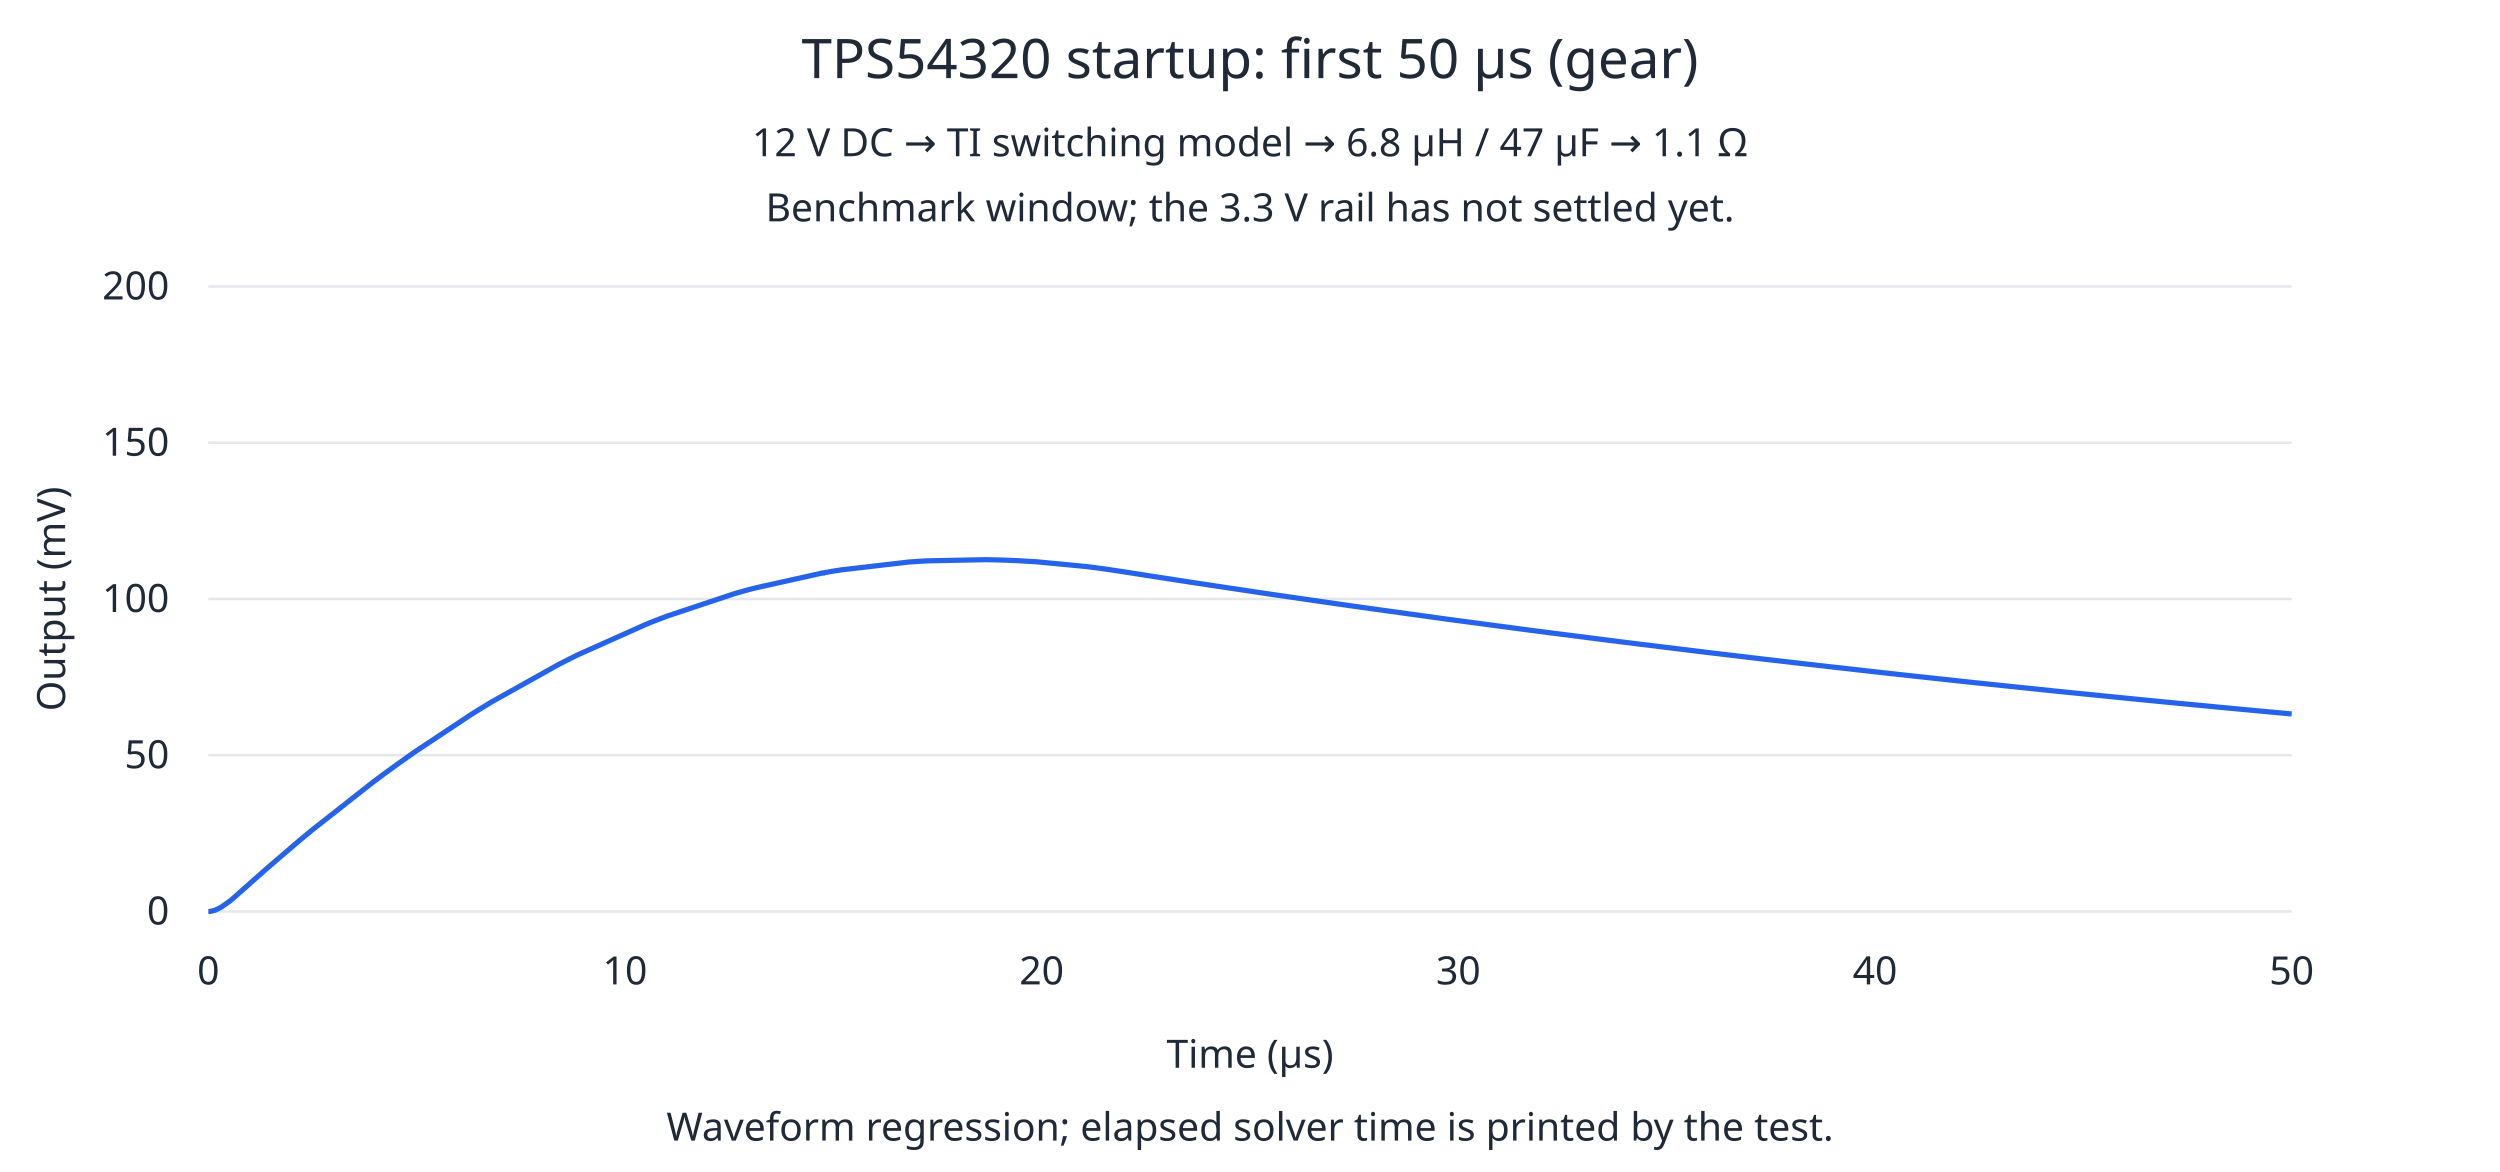
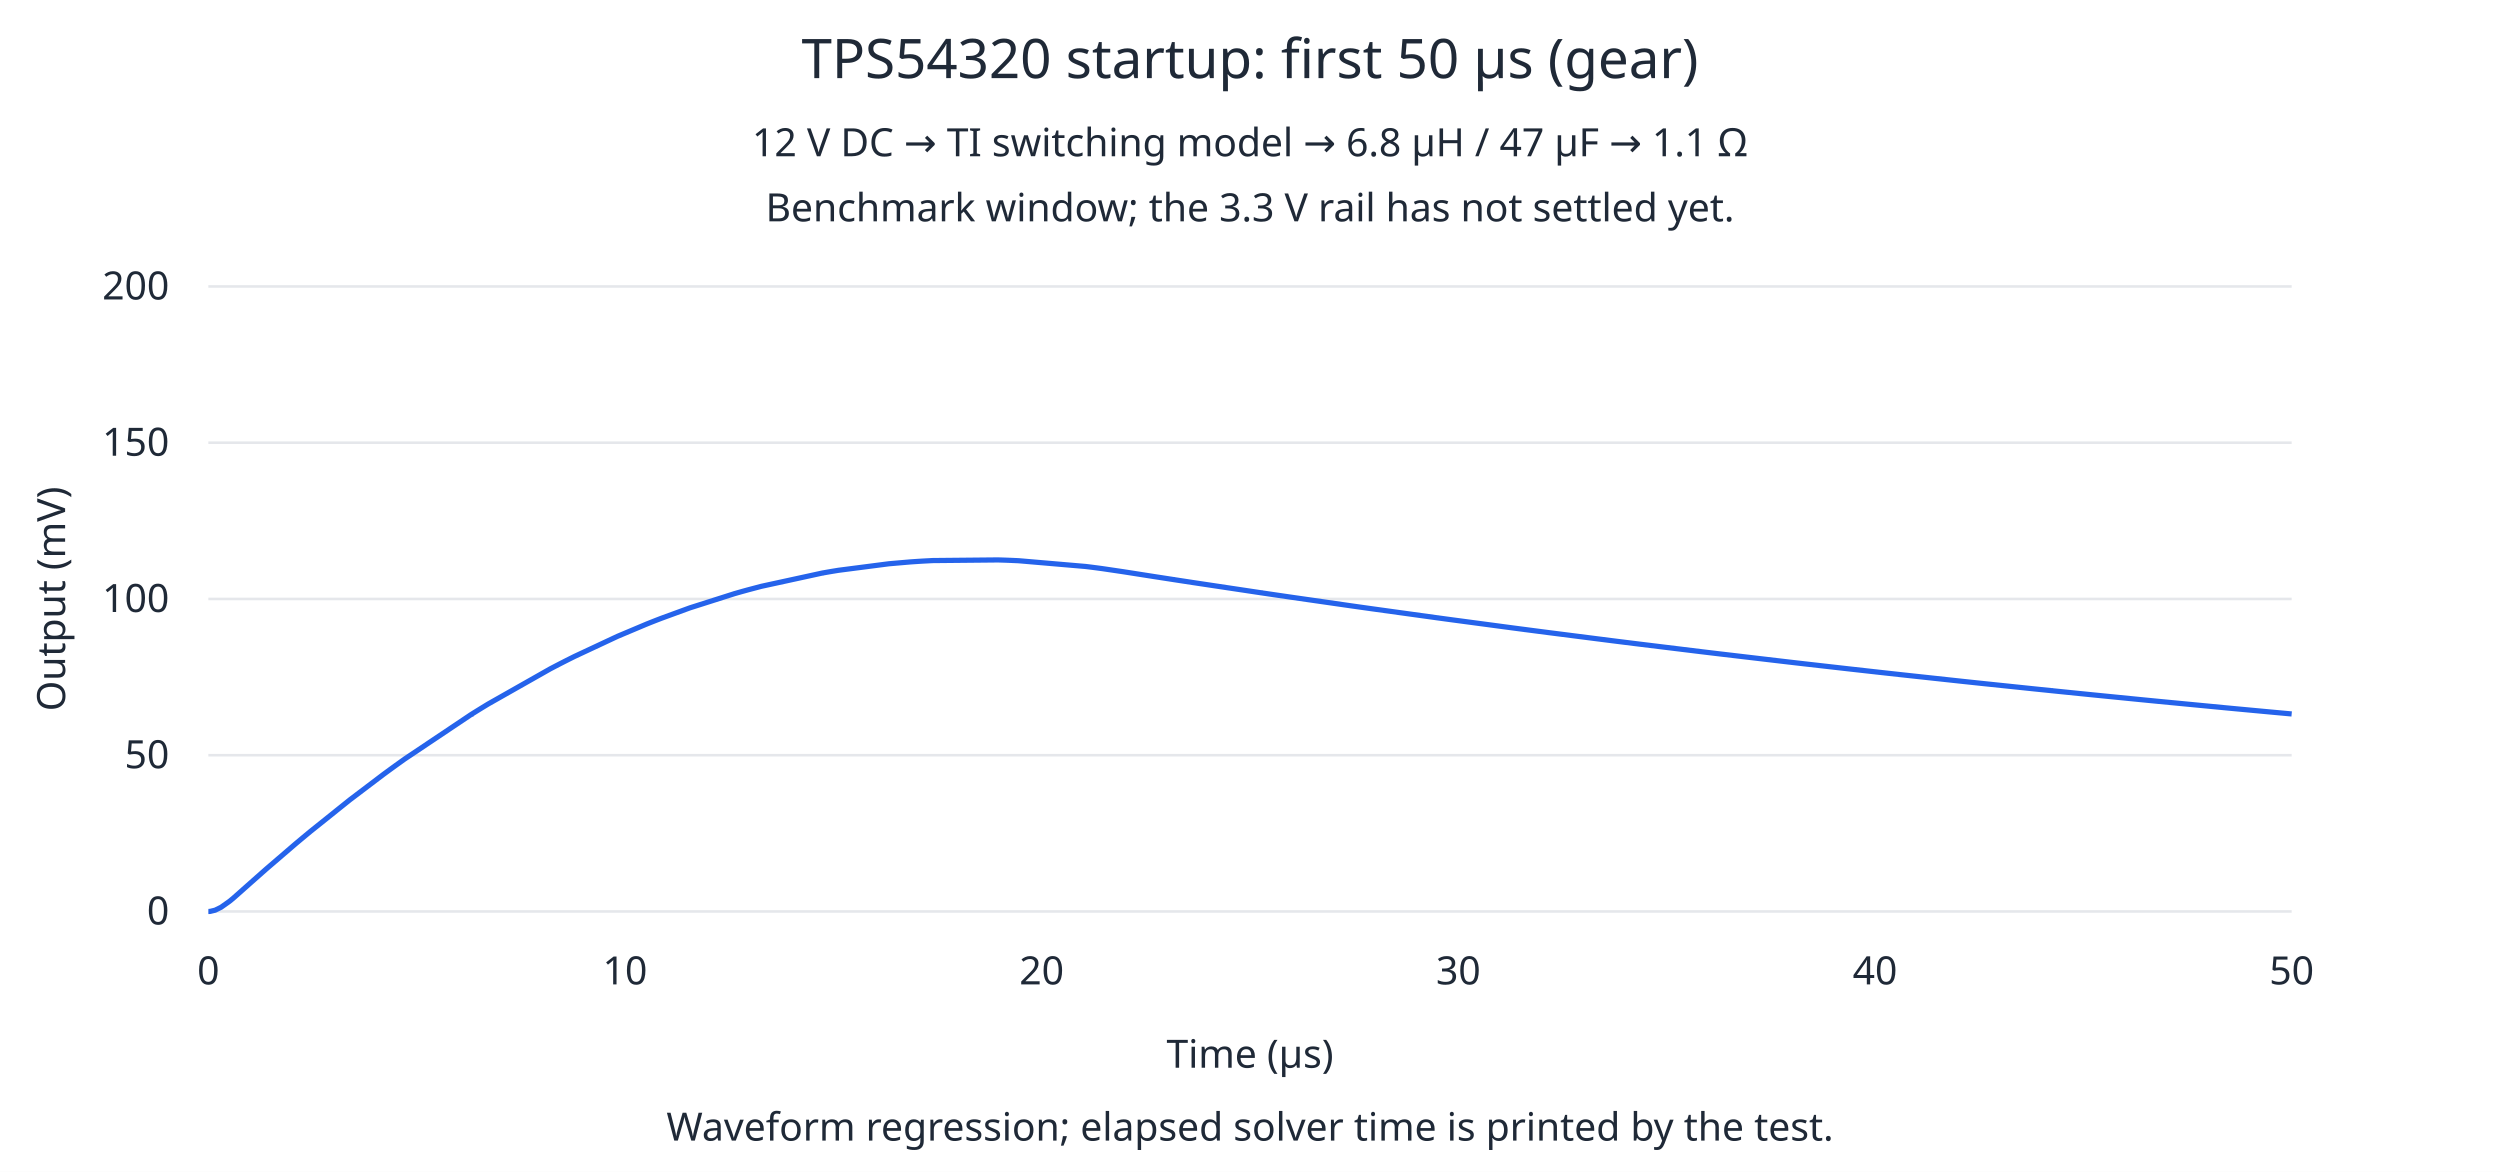
<svg xmlns="http://www.w3.org/2000/svg" width="960" height="450" viewBox="0 0 960 450">
  <rect width="960" height="450" fill="white" />
  <g font-family="sans-serif" font-size="15" fill="#1f2937">
    <text x="480" y="30" text-anchor="middle" font-size="21">TPS54320 startup: first 50 µs (gear)</text>
    <text x="480" y="60" text-anchor="middle">12 V DC → TI switching model → 6.8 µH / 47 µF → 1.1 Ω</text>
    <text x="480" y="85" text-anchor="middle">Benchmark window; the 3.3 V rail has not settled yet.</text>
    <line x1="80" y1="350" x2="880" y2="350" stroke="#e5e7eb" />
    <text x="65" y="355" text-anchor="end">0</text>
    <line x1="80" y1="290" x2="880" y2="290" stroke="#e5e7eb" />
    <text x="65" y="295" text-anchor="end">50</text>
    <line x1="80" y1="230" x2="880" y2="230" stroke="#e5e7eb" />
    <text x="65" y="235" text-anchor="end">100</text>
    <line x1="80" y1="170" x2="880" y2="170" stroke="#e5e7eb" />
    <text x="65" y="175" text-anchor="end">150</text>
    <line x1="80" y1="110" x2="880" y2="110" stroke="#e5e7eb" />
    <text x="65" y="115" text-anchor="end">200</text>
    <text x="80" y="378" text-anchor="middle">0</text>
    <text x="240" y="378" text-anchor="middle">10</text>
    <text x="400" y="378" text-anchor="middle">20</text>
    <text x="560" y="378" text-anchor="middle">30</text>
    <text x="720" y="378" text-anchor="middle">40</text>
    <text x="880" y="378" text-anchor="middle">50</text>
-     <polyline points="80.016,350.000 80.016,350.000 80.019,350.000 80.027,350.000 80.029,350.000 80.031,350.000 80.034,350.000 80.035,350.000 80.038,350.000 80.038,350.000 80.039,350.000 80.040,350.000 80.043,350.000 80.046,350.000 80.050,350.000 80.056,350.000 80.064,350.000 80.066,350.000 80.073,350.000 80.075,350.000 80.078,350.000 80.094,350.000 80.184,349.999 80.225,349.998 80.231,349.998 80.244,349.997 80.323,349.995 80.334,349.994 80.345,349.994 80.358,349.993 80.370,349.992 80.388,349.992 80.403,349.991 80.443,349.989 80.483,349.986 80.580,349.979 80.746,349.964 82.605,349.512 84.875,348.400 88.000,346.196 88.059,346.149 88.156,346.072 88.921,345.450 89.926,344.603 96.104,339.120 102.047,333.866 102.069,333.847 102.079,333.838 102.094,333.825 102.130,333.793 102.227,333.709 102.389,333.567 113.406,324.103 113.422,324.090 113.430,324.083 113.434,324.080 113.434,324.079 113.467,324.052 113.564,323.970 113.629,323.915 113.677,323.875 113.711,323.846 113.725,323.835 113.730,323.830 113.734,323.827 113.753,323.811 113.758,323.806 113.765,323.801 113.781,323.787 113.822,323.753 113.902,323.686 114.029,323.579 115.715,322.166 117.606,320.591 119.971,318.638 143.148,300.409 147.134,297.444 147.151,297.432 147.154,297.430 147.157,297.428 147.163,297.423 147.257,297.354 147.351,297.285 147.378,297.265 147.425,297.230 147.441,297.218 147.452,297.210 147.454,297.208 147.468,297.199 147.479,297.190 147.484,297.187 147.496,297.178 147.535,297.149 147.576,297.119 147.673,297.048 148.485,296.451 150.375,295.071 152.383,293.618 159.146,288.818 180.847,274.419 180.858,274.412 180.874,274.402 180.878,274.400 180.880,274.398 180.886,274.395 180.979,274.336 181.071,274.278 181.088,274.268 181.146,274.231 181.159,274.223 181.175,274.213 181.179,274.211 181.190,274.203 181.202,274.196 181.207,274.193 181.219,274.186 181.258,274.161 181.279,274.148 181.377,274.087 181.834,273.801 183.732,272.621 185.627,271.455 189.012,269.402 214.548,255.141 214.580,255.125 214.598,255.116 214.601,255.114 214.602,255.113 214.617,255.106 214.715,255.055 214.797,255.013 214.837,254.992 214.879,254.971 214.892,254.964 214.898,254.961 214.902,254.959 214.921,254.949 214.927,254.946 214.934,254.943 214.958,254.930 214.994,254.912 215.089,254.863 215.334,254.737 217.243,253.764 219.133,252.812 221.940,251.420 248.292,239.647 248.309,239.640 248.321,239.636 248.325,239.634 248.325,239.634 248.340,239.628 248.438,239.589 248.520,239.556 248.555,239.541 248.602,239.523 248.614,239.518 248.621,239.515 248.625,239.513 248.642,239.507 248.650,239.504 248.656,239.501 248.689,239.488 248.719,239.476 248.818,239.436 249.171,239.295 251.080,238.538 252.971,237.800 256.049,236.626 282.015,227.973 282.035,227.967 282.044,227.964 282.048,227.963 282.048,227.963 282.082,227.953 282.179,227.925 282.246,227.906 282.287,227.894 282.324,227.883 282.339,227.879 282.344,227.877 282.349,227.876 282.368,227.870 282.373,227.869 282.381,227.867 282.425,227.854 282.440,227.850 282.536,227.822 282.803,227.745 284.713,227.202 286.604,226.676 289.463,225.903 315.737,220.053 315.752,220.051 315.766,220.048 315.769,220.048 315.770,220.047 315.783,220.045 315.881,220.028 315.965,220.013 316.005,220.005 316.040,219.999 316.059,219.996 316.066,219.994 316.070,219.994 316.087,219.991 316.095,219.989 316.101,219.988 316.127,219.984 316.160,219.978 316.251,219.961 316.433,219.929 318.308,219.601 320.199,219.282 322.836,218.856 348.866,215.829 349.471,215.784 349.488,215.783 349.491,215.783 349.493,215.782 349.502,215.782 349.598,215.775 349.687,215.768 349.723,215.766 349.769,215.762 349.783,215.761 349.789,215.761 349.793,215.760 349.813,215.759 349.818,215.759 349.825,215.758 349.850,215.756 349.879,215.754 349.959,215.748 350.082,215.739 351.730,215.625 353.621,215.504 355.958,215.370 378.343,214.915 383.194,215.012 383.210,215.012 383.213,215.012 383.216,215.012 383.221,215.012 383.313,215.015 383.410,215.018 383.427,215.018 383.483,215.020 383.503,215.020 383.511,215.020 383.516,215.020 383.527,215.021 383.538,215.021 383.545,215.021 383.558,215.022 383.595,215.023 383.638,215.024 383.735,215.027 384.585,215.052 386.476,215.116 388.500,215.196 390.575,215.290 398.136,215.735 416.913,217.529 416.928,217.531 416.935,217.532 416.939,217.532 416.939,217.532 416.987,217.538 417.084,217.550 417.142,217.557 417.205,217.564 417.216,217.566 417.230,217.567 417.235,217.568 417.239,217.569 417.256,217.571 417.264,217.571 417.271,217.572 417.298,217.576 417.329,217.579 417.419,217.591 417.596,217.612 419.462,217.846 421.353,218.092 423.969,218.448 431.184,219.521 439.224,220.783 450.638,222.554 450.652,222.556 450.659,222.557 450.662,222.558 450.664,222.558 450.732,222.568 450.829,222.583 450.867,222.589 450.928,222.599 450.940,222.600 450.956,222.603 450.959,222.603 450.973,222.605 450.984,222.607 450.988,222.608 450.997,222.609 451.040,222.616 451.066,222.620 451.163,222.635 451.683,222.715 453.579,223.006 455.483,223.298 459.124,223.855 484.351,227.644 484.364,227.646 484.379,227.648 484.382,227.648 484.385,227.649 484.391,227.650 484.485,227.664 484.579,227.677 484.600,227.681 484.652,227.688 484.670,227.691 484.680,227.692 484.684,227.693 484.695,227.695 484.708,227.697 484.714,227.697 484.727,227.699 484.764,227.705 484.838,227.716 484.943,227.731 486.359,227.940 488.250,228.219 490.477,228.547 508.341,231.141 518.085,232.533 518.100,232.535 518.104,232.536 518.107,232.537 518.110,232.537 518.189,232.548 518.286,232.562 518.313,232.566 518.374,232.574 518.386,232.576 518.402,232.578 518.405,232.579 518.418,232.581 518.430,232.582 518.435,232.583 518.446,232.585 518.483,232.590 518.511,232.594 518.609,232.608 519.136,232.682 521.031,232.951 522.937,233.220 526.613,233.738 551.799,237.225 551.819,237.227 551.827,237.229 551.830,237.229 551.831,237.229 551.883,237.236 551.980,237.249 552.034,237.257 552.096,237.265 552.107,237.267 552.120,237.268 552.126,237.269 552.130,237.270 552.152,237.273 552.156,237.273 552.165,237.275 552.204,237.280 552.225,237.283 552.323,237.296 552.669,237.343 554.579,237.603 556.470,237.860 559.530,238.274 585.520,241.730 585.542,241.733 585.549,241.734 585.553,241.734 585.554,241.734 585.601,241.740 585.698,241.753 585.757,241.761 585.789,241.765 585.820,241.769 585.834,241.771 585.848,241.773 585.850,241.773 585.864,241.775 585.875,241.776 585.880,241.777 585.888,241.778 585.932,241.784 585.968,241.788 586.064,241.801 586.789,241.896 588.678,242.142 590.653,242.399 595.848,243.073 619.244,246.055 619.265,246.058 619.272,246.059 619.276,246.059 619.276,246.059 619.323,246.065 619.420,246.077 619.479,246.085 619.542,246.093 619.553,246.094 619.570,246.096 619.573,246.096 619.586,246.098 619.598,246.100 619.602,246.100 619.612,246.101 619.653,246.107 619.686,246.111 619.783,246.123 620.436,246.205 622.325,246.442 624.269,246.685 628.708,247.238 652.967,250.208 652.986,250.210 652.995,250.211 652.998,250.211 652.999,250.211 653.034,250.216 653.131,250.227 653.199,250.236 653.246,250.241 653.274,250.245 653.286,250.246 653.294,250.247 653.298,250.248 653.310,250.249 653.322,250.250 653.329,250.251 653.341,250.253 653.379,250.257 653.448,250.266 653.551,250.278 654.907,250.441 656.798,250.669 659.004,250.933 675.800,252.925 686.700,254.195 686.714,254.197 686.719,254.197 686.722,254.198 686.724,254.198 686.799,254.207 686.896,254.218 686.927,254.222 686.988,254.229 686.999,254.230 687.016,254.232 687.019,254.232 687.032,254.234 687.044,254.235 687.048,254.236 687.058,254.237 687.098,254.241 687.112,254.243 687.205,254.254 687.406,254.277 689.294,254.495 691.185,254.713 693.873,255.022 720.384,258.018 720.426,258.023 720.439,258.024 720.442,258.025 720.445,258.025 720.453,258.026 720.550,258.037 720.639,258.047 720.675,258.051 720.718,258.055 720.724,258.056 720.740,258.058 720.744,258.058 720.755,258.059 720.767,258.061 720.774,258.062 720.786,258.063 720.823,258.067 720.868,258.072 720.965,258.083 721.866,258.183 723.756,258.392 725.799,258.618 734.154,259.537 754.142,261.696 754.153,261.698 754.163,261.699 754.167,261.699 754.167,261.699 754.202,261.703 754.299,261.713 754.368,261.721 754.419,261.726 754.444,261.729 754.459,261.730 754.463,261.731 754.468,261.731 754.489,261.733 754.492,261.734 754.499,261.735 754.540,261.739 754.573,261.742 754.670,261.753 755.244,261.814 757.135,262.015 759.050,262.219 762.944,262.631 787.857,265.223 787.877,265.225 787.886,265.226 787.890,265.227 787.890,265.227 787.925,265.230 788.022,265.240 788.091,265.247 788.147,265.253 788.167,265.255 788.178,265.256 788.185,265.257 788.189,265.257 788.201,265.259 788.214,265.260 788.221,265.261 788.242,265.263 788.279,265.266 788.365,265.275 788.517,265.291 790.314,265.475 792.205,265.668 794.699,265.922 820.284,268.482 821.597,268.612 821.609,268.613 821.613,268.613 821.613,268.613 821.648,268.617 821.745,268.626 821.814,268.633 821.865,268.638 821.890,268.640 821.905,268.642 821.909,268.642 821.917,268.643 821.935,268.645 821.939,268.645 821.951,268.646 821.991,268.650 822.031,268.654 822.128,268.664 822.915,268.741 824.805,268.927 826.802,269.122 833.075,269.733 855.304,271.861 855.325,271.863 855.332,271.864 855.336,271.864 855.336,271.864 855.384,271.869 855.481,271.878 855.540,271.884 855.602,271.890 855.613,271.891 855.626,271.892 855.632,271.892 855.636,271.893 855.656,271.895 855.660,271.895 855.667,271.896 855.696,271.898 855.725,271.901 855.808,271.909 855.948,271.922 857.704,272.088 859.595,272.266 862.032,272.494 880.000,274.160" fill="none" stroke="#2563eb" stroke-width="2" />
+     <polyline points="80.016,350.000 80.016,350.000 80.019,350.000 80.027,350.000 80.029,350.000 80.031,350.000 80.034,350.000 80.035,350.000 80.038,350.000 80.038,350.000 80.039,350.000 80.040,350.000 80.043,350.000 80.046,350.000 80.050,350.000 80.056,350.000 80.064,350.000 80.066,350.000 80.073,350.000 80.075,350.000 80.078,350.000 80.094,350.000 80.184,349.999 80.225,349.998 80.231,349.998 80.244,349.997 80.323,349.995 80.334,349.994 80.345,349.994 80.358,349.993 80.370,349.992 80.388,349.992 80.403,349.991 80.443,349.989 80.483,349.986 80.580,349.979 80.746,349.964 82.605,349.512 84.875,348.400 88.000,346.196 88.059,346.149 88.156,346.072 88.921,345.450 89.926,344.603 96.104,339.120 102.047,333.866 102.069,333.847 102.079,333.838 102.094,333.825 102.130,333.793 102.227,333.709 102.389,333.567 113.406,324.103 113.422,324.090 113.430,324.083 113.434,324.080 113.434,324.079 113.467,324.052 113.564,323.970 113.629,323.915 113.677,323.875 113.711,323.846 113.725,323.835 113.730,323.830 113.734,323.827 113.754,323.810 113.759,323.806 113.766,323.800 113.791,323.779 113.817,323.757 113.878,323.705 113.978,323.621 115.245,322.559 117.136,320.982 119.308,319.183 134.378,307.109 147.135,297.444 147.146,297.435 147.153,297.430 147.157,297.428 147.158,297.427 147.223,297.379 147.320,297.308 147.362,297.277 147.423,297.232 147.434,297.224 147.450,297.212 147.453,297.209 147.463,297.202 147.479,297.191 147.483,297.188 147.490,297.182 147.535,297.149 147.557,297.133 147.655,297.061 148.130,296.712 150.027,295.324 151.924,293.949 155.373,291.477 180.846,274.419 180.868,274.406 180.876,274.401 180.880,274.399 180.880,274.398 180.926,274.370 181.023,274.309 181.081,274.272 181.132,274.240 181.157,274.225 181.169,274.217 181.176,274.213 181.180,274.210 181.201,274.197 181.205,274.194 181.214,274.189 181.251,274.165 181.268,274.155 181.351,274.103 181.485,274.019 183.204,272.948 185.095,271.781 187.493,270.319 211.363,256.801 214.581,255.124 214.598,255.116 214.601,255.114 214.603,255.113 214.618,255.106 214.715,255.055 214.797,255.013 214.833,254.995 214.880,254.971 214.892,254.964 214.899,254.961 214.903,254.959 214.916,254.952 214.927,254.946 214.934,254.943 214.957,254.931 214.983,254.917 215.052,254.882 215.154,254.830 216.499,254.142 218.390,253.184 220.592,252.085 237.129,244.350 248.304,239.643 248.319,239.636 248.323,239.635 248.326,239.634 248.329,239.632 248.413,239.599 248.511,239.559 248.532,239.551 248.592,239.527 248.603,239.522 248.620,239.515 248.623,239.514 248.636,239.509 248.648,239.504 248.654,239.502 248.667,239.496 248.704,239.482 248.757,239.460 248.854,239.421 249.900,239.004 251.791,238.259 253.885,237.448 264.950,233.406 282.024,227.970 282.037,227.966 282.045,227.964 282.048,227.963 282.049,227.963 282.091,227.950 282.188,227.922 282.251,227.904 282.314,227.886 282.326,227.882 282.340,227.878 282.345,227.877 282.350,227.875 282.370,227.869 282.374,227.868 282.384,227.865 282.426,227.853 282.463,227.843 282.560,227.815 283.286,227.606 285.175,227.072 287.150,226.526 292.366,225.146 315.739,220.053 315.754,220.050 315.767,220.048 315.770,220.048 315.771,220.047 315.792,220.043 315.890,220.026 315.967,220.012 316.015,220.004 316.048,219.998 316.061,219.995 316.067,219.994 316.071,219.993 316.090,219.990 316.096,219.989 316.102,219.988 316.119,219.985 316.159,219.978 316.228,219.965 316.338,219.946 317.832,219.683 319.723,219.361 321.978,218.992 341.331,216.487 349.472,215.784 349.487,215.783 349.491,215.782 349.494,215.782 349.498,215.782 349.582,215.776 349.681,215.768 349.700,215.767 349.760,215.763 349.771,215.762 349.788,215.761 349.791,215.760 349.805,215.759 349.816,215.759 349.820,215.758 349.831,215.758 349.873,215.754 349.899,215.753 349.996,215.746 350.552,215.706 352.443,215.578 354.354,215.460 358.152,215.258 383.184,215.011 383.203,215.012 383.213,215.012 383.217,215.012 383.217,215.012 383.246,215.013 383.343,215.016 383.413,215.018 383.461,215.019 383.493,215.020 383.508,215.020 383.513,215.020 383.519,215.021 383.538,215.021 383.542,215.021 383.549,215.021 383.585,215.022 383.619,215.023 383.717,215.026 384.223,215.041 386.120,215.103 388.022,215.176 390.568,215.289 391.197,215.320 416.906,217.528 416.925,217.530 416.935,217.531 416.938,217.532 416.939,217.532 416.963,217.535 417.061,217.547 417.134,217.556 417.178,217.561 417.216,217.566 417.228,217.567 417.235,217.568 417.239,217.568 417.254,217.570 417.263,217.571 417.270,217.572 417.284,217.574 417.324,217.579 417.403,217.588 417.521,217.603 419.136,217.804 421.027,218.049 423.341,218.361 431.183,219.521 442.781,221.338 450.640,222.554 450.653,222.556 450.659,222.557 450.662,222.557 450.663,222.558 450.721,222.567 450.818,222.582 450.865,222.589 450.928,222.598 450.939,222.600 450.954,222.603 450.958,222.603 450.965,222.604 450.984,222.607 450.988,222.608 451.002,222.610 451.040,222.616 451.053,222.618 451.149,222.632 451.388,222.669 453.297,222.963 455.188,223.253 457.986,223.681 484.328,227.640 484.363,227.645 484.380,227.648 484.383,227.648 484.385,227.649 484.395,227.650 484.493,227.665 484.579,227.677 484.596,227.680 484.651,227.688 484.671,227.691 484.680,227.692 484.684,227.693 484.696,227.695 484.707,227.696 484.713,227.697 484.726,227.699 484.763,227.705 484.803,227.710 484.899,227.725 485.679,227.840 487.568,228.119 489.562,228.412 495.655,229.304 518.079,232.532 518.096,232.535 518.104,232.536 518.107,232.536 518.108,232.536 518.158,232.544 518.255,232.557 518.308,232.565 518.369,232.573 518.385,232.576 518.399,232.578 518.404,232.578 518.409,232.579 518.429,232.582 518.434,232.583 518.446,232.584 518.486,232.590 518.516,232.594 518.614,232.608 519.233,232.696 521.123,232.964 523.052,233.236 527.247,233.827 551.799,237.225 551.819,237.227 551.827,237.228 551.830,237.229 551.831,237.229 551.879,237.236 551.976,237.249 552.033,237.257 552.094,237.265 552.108,237.267 552.120,237.268 552.127,237.269 552.130,237.270 552.143,237.271 552.155,237.273 552.161,237.274 552.178,237.276 552.219,237.282 552.297,237.292 552.421,237.309 554.077,237.535 555.968,237.792 558.312,238.109 580.902,241.123 585.531,241.731 585.544,241.733 585.550,241.733 585.553,241.734 585.555,241.734 585.624,241.743 585.721,241.756 585.758,241.761 585.819,241.769 585.831,241.770 585.848,241.772 585.851,241.773 585.864,241.775 585.875,241.776 585.880,241.777 585.895,241.779 585.932,241.783 585.962,241.787 586.060,241.800 586.689,241.882 588.579,242.129 590.512,242.381 594.775,242.934 619.245,246.055 619.265,246.058 619.273,246.059 619.276,246.059 619.277,246.059 619.338,246.067 619.435,246.079 619.481,246.085 619.542,246.092 619.554,246.094 619.570,246.096 619.573,246.096 619.584,246.098 619.598,246.099 619.602,246.100 619.615,246.102 619.655,246.107 619.683,246.110 619.780,246.122 620.361,246.195 622.252,246.432 624.169,246.672 628.104,247.162 652.967,250.207 652.987,250.210 652.995,250.211 652.999,250.211 652.999,250.211 653.037,250.216 653.134,250.227 653.196,250.235 653.238,250.240 653.276,250.245 653.288,250.246 653.295,250.247 653.299,250.247 653.312,250.249 653.323,250.250 653.330,250.251 653.352,250.254 653.389,250.258 653.483,250.270 653.689,250.295 655.583,250.522 657.474,250.750 660.185,251.074 685.726,254.082 686.700,254.195 686.716,254.197 686.719,254.197 686.722,254.198 686.727,254.198 686.815,254.208 686.915,254.220 686.937,254.223 686.988,254.228 687.003,254.230 687.017,254.232 687.020,254.232 687.033,254.234 687.045,254.235 687.051,254.236 687.067,254.238 687.101,254.242 687.173,254.250 687.277,254.262 688.664,254.422 690.555,254.641 692.771,254.896 710.109,256.868 720.422,258.022 720.436,258.024 720.442,258.024 720.445,258.025 720.446,258.025 720.513,258.032 720.610,258.043 720.650,258.048 720.711,258.054 720.723,258.056 720.739,258.058 720.742,258.058 720.755,258.059 720.767,258.061 720.771,258.061 720.781,258.062 720.823,258.067 720.858,258.071 720.955,258.082 721.652,258.159 723.542,258.369 725.507,258.586 730.384,259.123 754.136,261.696 754.155,261.698 754.164,261.699 754.167,261.699 754.168,261.699 754.206,261.703 754.303,261.714 754.369,261.721 754.420,261.726 754.445,261.729 754.461,261.730 754.464,261.731 754.473,261.732 754.489,261.733 754.493,261.734 754.503,261.735 754.543,261.739 754.557,261.741 754.629,261.748 754.745,261.761 756.327,261.929 758.218,262.130 760.512,262.374 781.618,264.581 787.868,265.224 787.881,265.226 787.887,265.226 787.890,265.226 787.892,265.227 787.965,265.234 788.062,265.244 788.095,265.248 788.156,265.254 788.170,265.255 788.185,265.257 788.188,265.257 788.201,265.258 788.212,265.260 788.219,265.260 788.232,265.262 788.268,265.265 788.318,265.270 788.415,265.280 789.399,265.381 791.290,265.574 793.362,265.785 803.225,266.784 821.590,268.611 821.602,268.612 821.609,268.613 821.612,268.613 821.613,268.613 821.672,268.619 821.769,268.628 821.818,268.633 821.879,268.639 821.890,268.640 821.906,268.642 821.909,268.642 821.919,268.643 821.933,268.645 821.938,268.645 821.946,268.646 821.981,268.649 822.005,268.652 822.102,268.661 822.404,268.691 824.315,268.879 826.206,269.064 829.150,269.351 855.110,271.843 855.317,271.863 855.331,271.864 855.334,271.864 855.335,271.864 855.345,271.865 855.444,271.875 855.530,271.883 855.566,271.886 855.607,271.890 855.624,271.892 855.631,271.892 855.635,271.893 855.646,271.894 855.659,271.895 855.665,271.895 855.677,271.897 855.714,271.900 855.766,271.905 855.863,271.914 856.878,272.010 858.769,272.188 860.854,272.384 871.256,273.354 880.000,274.160" fill="none" stroke="#2563eb" stroke-width="2" />
    <text x="480" y="410" text-anchor="middle">Time (µs)</text>
    <text transform="translate(25 230) rotate(-90)" text-anchor="middle">Output (mV)</text>
    <text x="480" y="438" text-anchor="middle">Waveform regression; elapsed solver time is printed by the test.</text>
  </g>
</svg>
